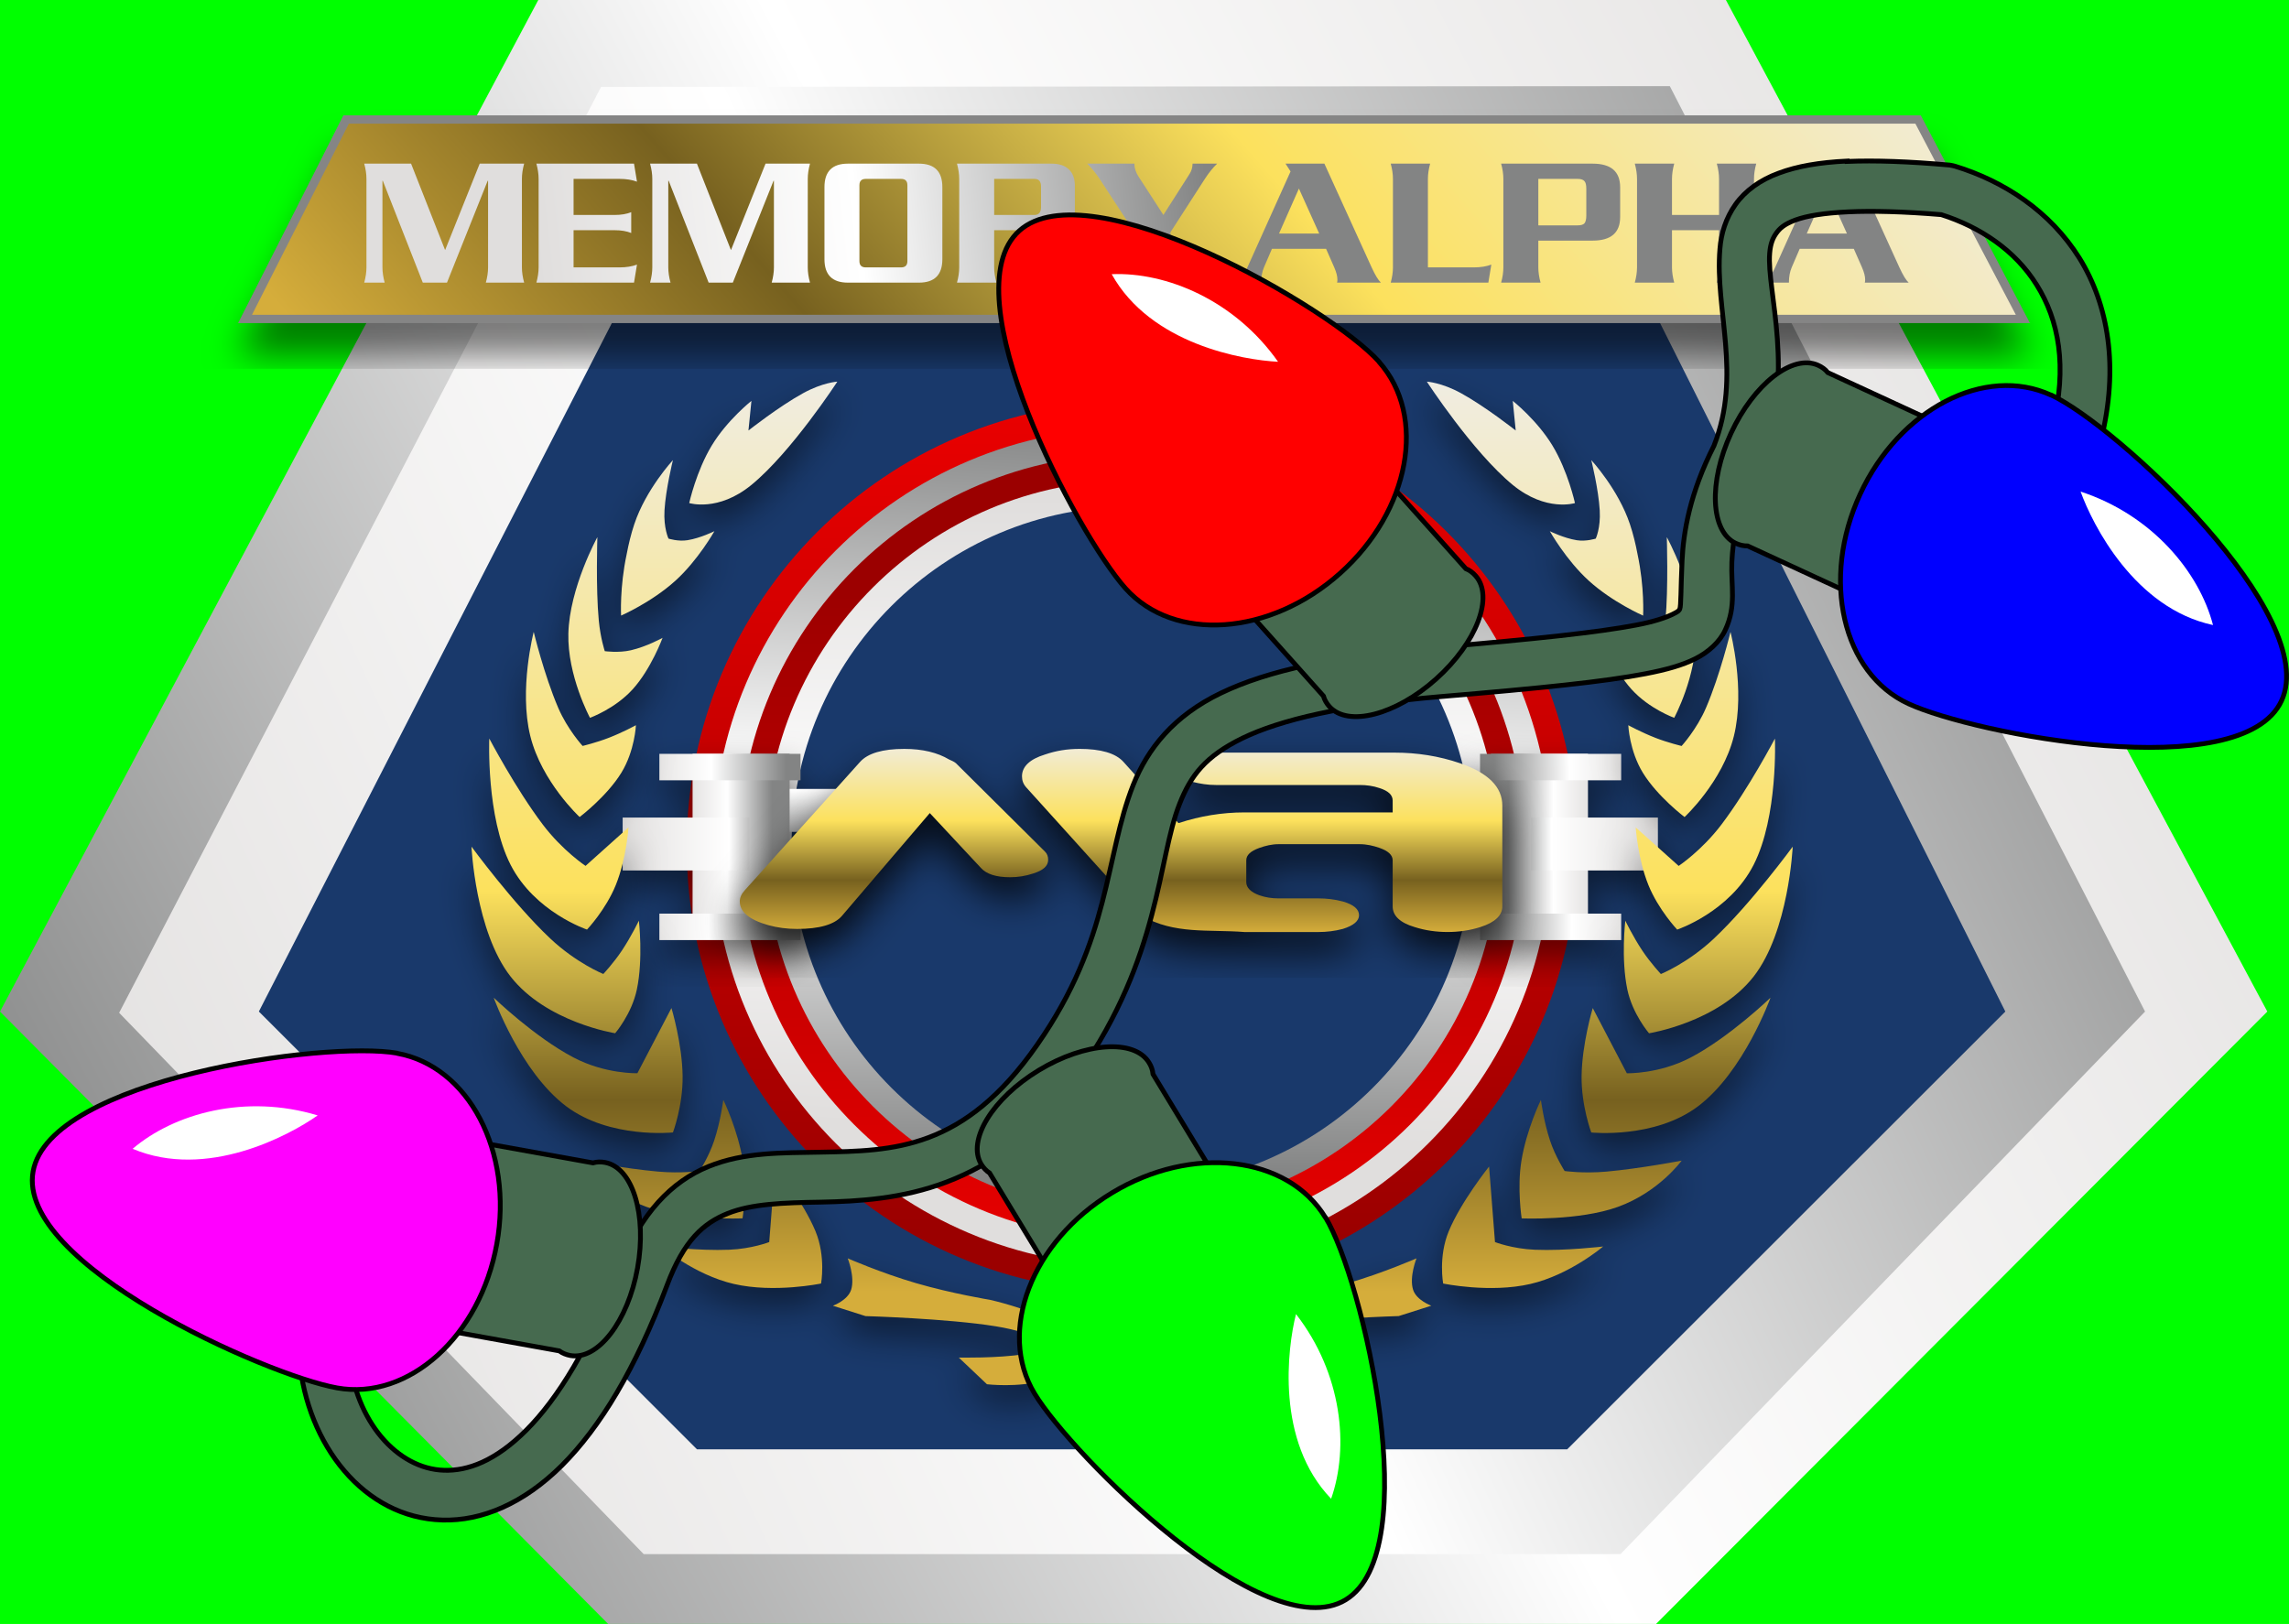
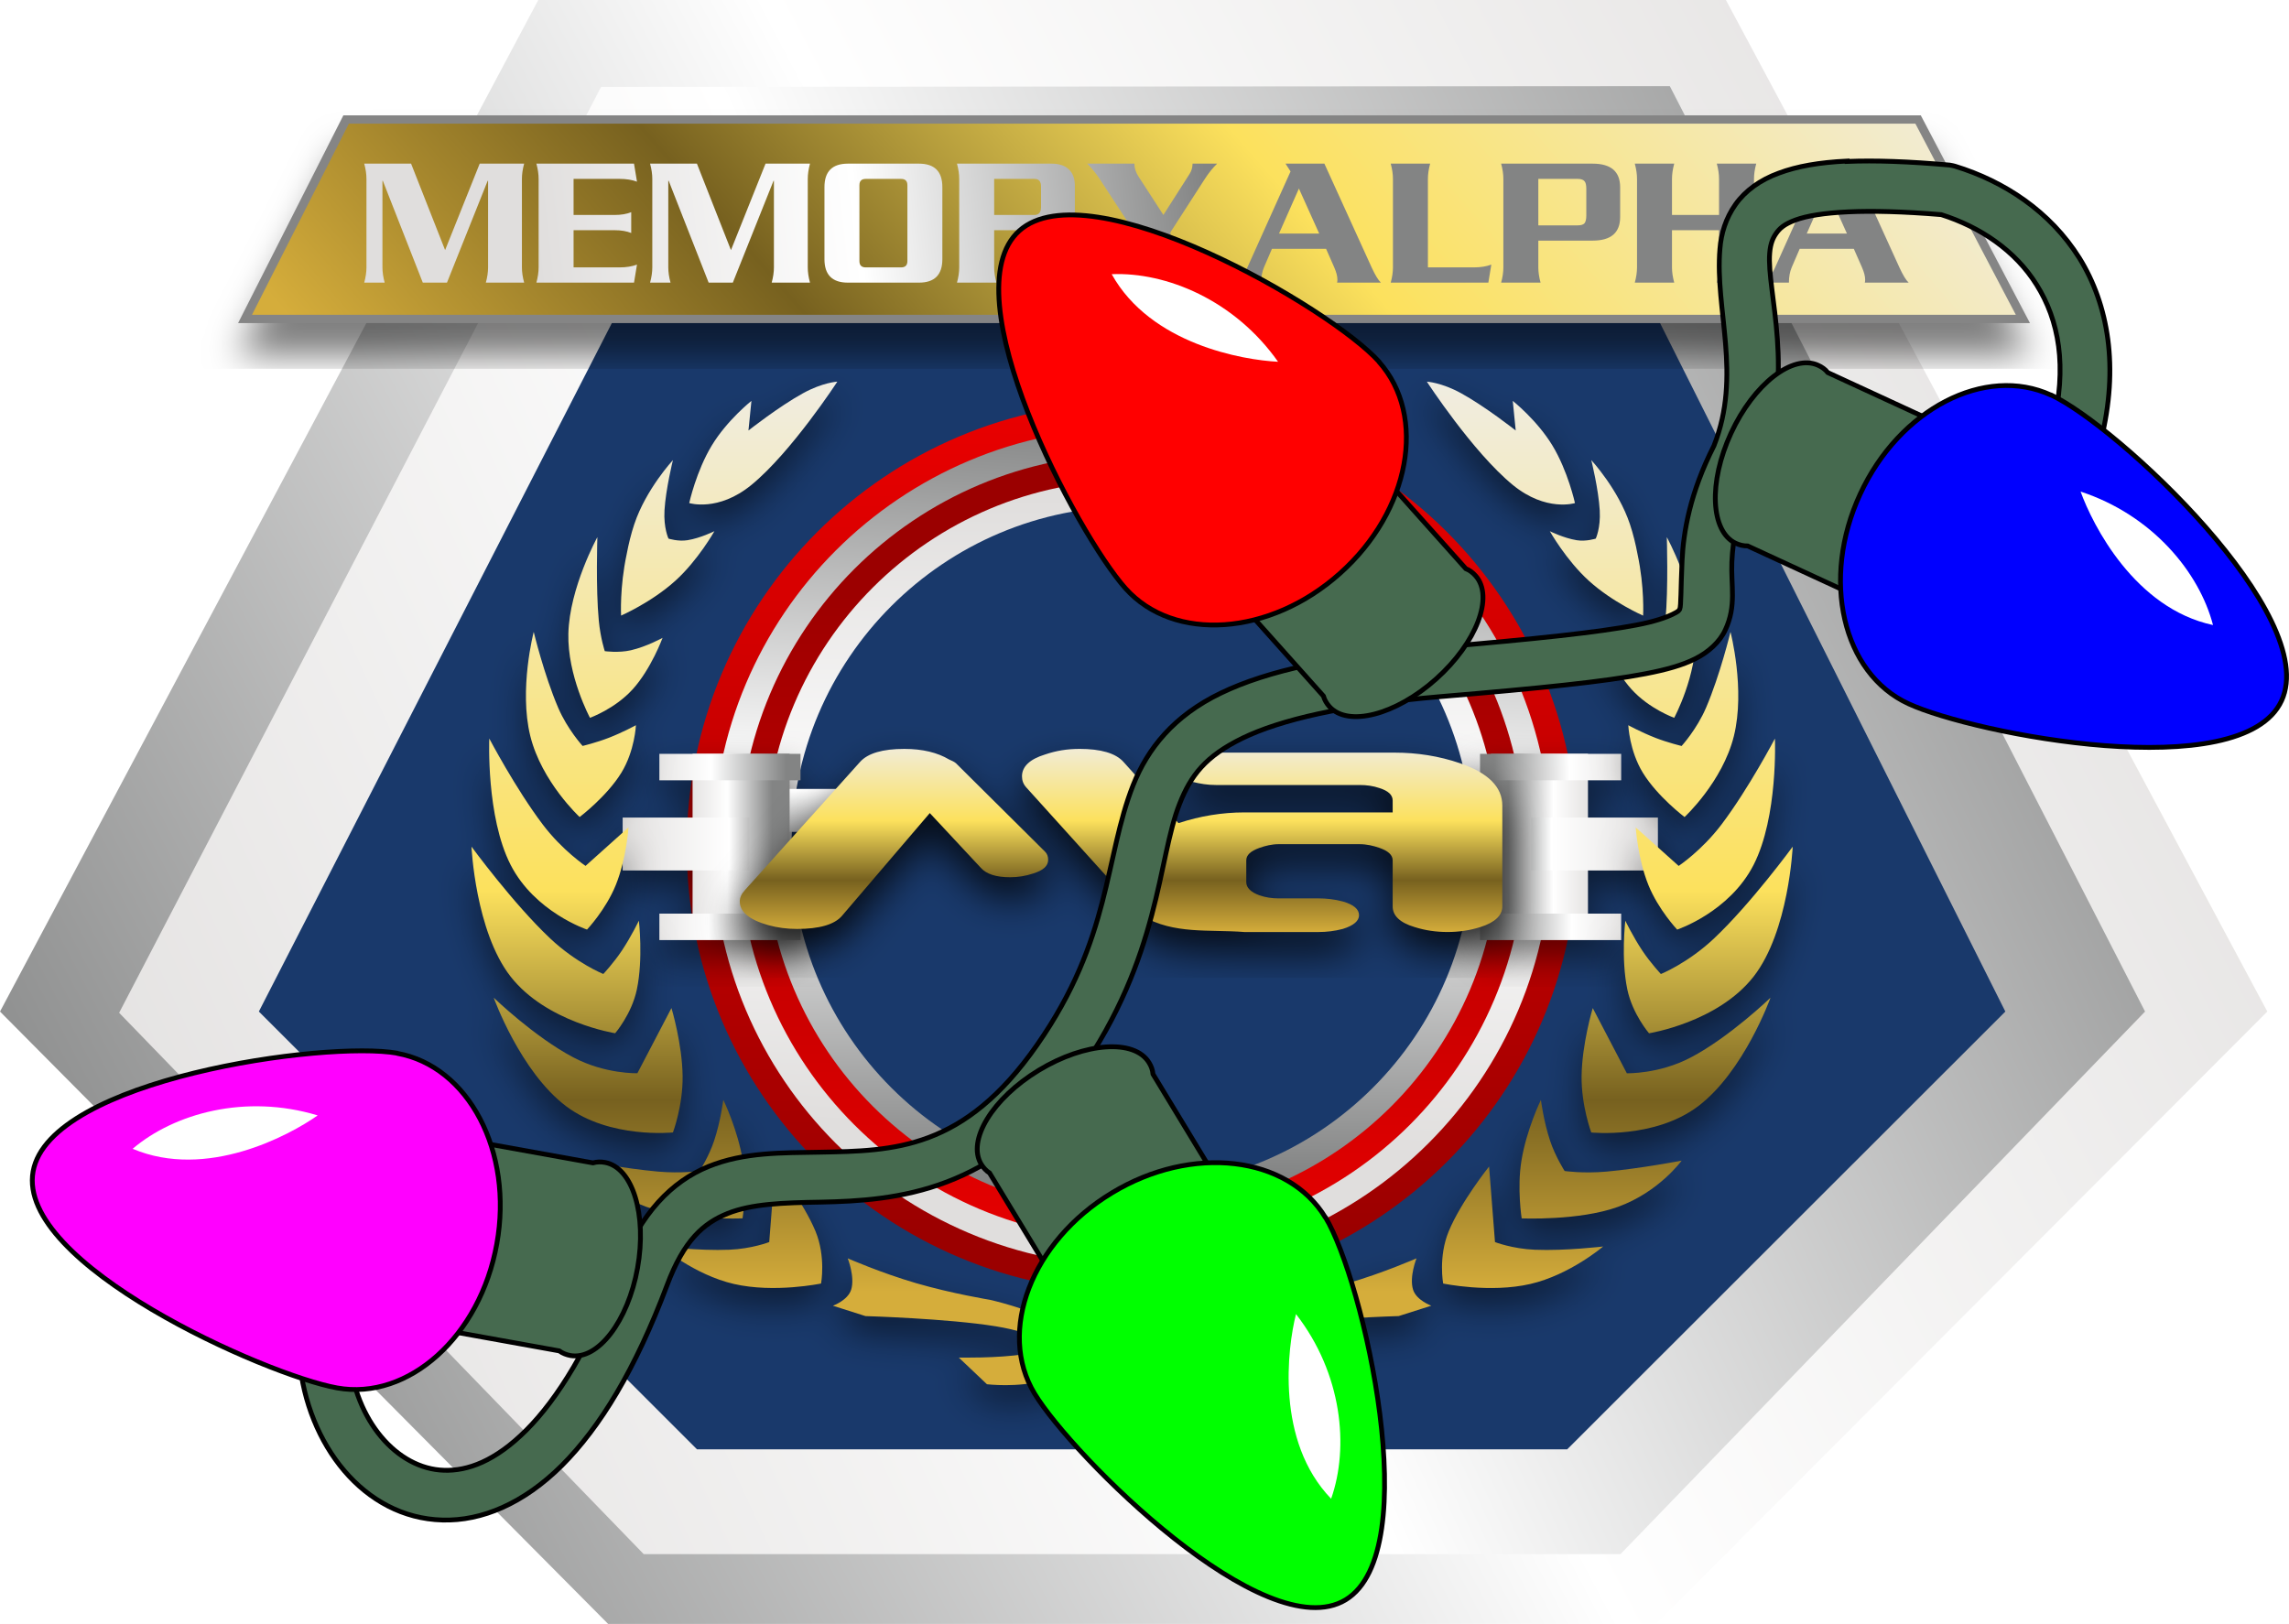
<svg xmlns="http://www.w3.org/2000/svg" xmlns:xlink="http://www.w3.org/1999/xlink" width="131.063" height="93">
  <defs>
    <linearGradient id="linearGradient3301">
      <stop stop-color="#838484" />
      <stop stop-color="#ffffff" offset="0.247" />
      <stop stop-color="#e0dedd" offset="1" />
    </linearGradient>
    <linearGradient id="linearGradient4161">
      <stop stop-color="#9b0000" />
      <stop stop-color="#f30000" offset="1" />
    </linearGradient>
    <linearGradient id="linearGradient4590">
      <stop stop-color="#efeeef" />
      <stop stop-color="#fce15d" offset="0.582" />
      <stop stop-color="#77611f" offset="0.8" />
      <stop stop-color="#d5ad3b" offset="1" />
    </linearGradient>
    <linearGradient id="linearGradient4540-Silver">
      <stop stop-color="#838484" />
      <stop stop-color="#ffffff" offset="0.52" />
      <stop stop-color="#e0dedd" offset="1" />
    </linearGradient>
    <linearGradient id="linearGradient4508-Gold">
      <stop stop-color="#efeeef" />
      <stop stop-color="#fce15d" offset="0.439" />
      <stop stop-color="#77611f" offset="0.737" />
      <stop stop-color="#d5ad3b" offset="1" />
    </linearGradient>
    <filter id="filter3903" width="1.5" height="1.5" x="-0.25" y="-0.25" color-interpolation-filters="sRGB">
      <feGaussianBlur in="SourceAlpha" stdDeviation="1" result="blur" />
      <feColorMatrix result="bluralpha" type="matrix" values="1 0 0 0 0 0 1 0 0 0 0 0 1 0 0 0 0 0 0.5 0" />
      <feOffset in="bluralpha" dx="0" dy="2" result="offsetBlur" />
      <feMerge>
        <feMergeNode in="offsetBlur" />
        <feMergeNode in="SourceGraphic" />
      </feMerge>
    </filter>
    <filter id="filter3931" width="1.5" height="1.5" x="-0.25" y="-0.25" color-interpolation-filters="sRGB">
      <feGaussianBlur in="SourceAlpha" stdDeviation="1" result="blur" />
      <feColorMatrix result="bluralpha" type="matrix" values="1 0 0 0 0 0 1 0 0 0 0 0 1 0 0 0 0 0 0.5 0" />
      <feOffset in="bluralpha" dx="0" dy="1" result="offsetBlur" />
      <feMerge>
        <feMergeNode in="offsetBlur" />
        <feMergeNode in="SourceGraphic" />
      </feMerge>
    </filter>
    <linearGradient id="linearGradient4540-Silver-0">
      <stop stop-color="#838484" />
      <stop stop-color="#ffffff" offset="0.52" />
      <stop stop-color="#e0dedd" offset="1" />
    </linearGradient>
    <linearGradient id="linearGradient4540-Silver-1">
      <stop stop-color="#838484" />
      <stop stop-color="#ffffff" offset="0.52" />
      <stop stop-color="#e0dedd" offset="1" />
    </linearGradient>
    <linearGradient id="linearGradient4540-Silver-7">
      <stop stop-color="#838484" />
      <stop stop-color="#ffffff" offset="0.52" />
      <stop stop-color="#e0dedd" offset="1" />
    </linearGradient>
    <linearGradient id="linearGradient4540-Silver-1-7">
      <stop stop-color="#838484" />
      <stop stop-color="#ffffff" offset="0.52" />
      <stop stop-color="#e0dedd" offset="1" />
    </linearGradient>
    <linearGradient id="linearGradient4540-Silver-0-7">
      <stop stop-color="#838484" />
      <stop stop-color="#ffffff" offset="0.52" />
      <stop stop-color="#e0dedd" offset="1" />
    </linearGradient>
    <linearGradient id="linearGradient3301-6">
      <stop stop-color="#838484" />
      <stop stop-color="#ffffff" offset="0.247" />
      <stop stop-color="#e0dedd" offset="1" />
    </linearGradient>
    <filter id="filter3765" width="1.5" height="1.5" x="-0.25" y="-0.25" color-interpolation-filters="sRGB">
      <feGaussianBlur in="SourceAlpha" stdDeviation="1" result="blur" />
      <feColorMatrix result="bluralpha" type="matrix" values="1 0 0 0 0 0 1 0 0 0 0 0 1 0 0 0 0 0 0.5 0" />
      <feOffset in="bluralpha" dx="0" dy="1" result="offsetBlur" />
      <feMerge>
        <feMergeNode in="offsetBlur" />
        <feMergeNode in="SourceGraphic" />
      </feMerge>
    </filter>
    <filter id="filter3779" width="1.5" height="1.5" x="-0.25" y="-0.25" color-interpolation-filters="sRGB">
      <feGaussianBlur in="SourceAlpha" stdDeviation="1" result="blur" />
      <feColorMatrix result="bluralpha" type="matrix" values="1 0 0 0 0 0 1 0 0 0 0 0 1 0 0 0 0 0 0.5 0" />
      <feOffset in="bluralpha" dx="0" dy="1" result="offsetBlur" />
      <feMerge>
        <feMergeNode in="offsetBlur" />
        <feMergeNode in="SourceGraphic" />
      </feMerge>
    </filter>
    <filter id="filter3958" width="1.5" height="1.5" x="-0.25" y="-0.25" color-interpolation-filters="sRGB">
      <feGaussianBlur in="SourceAlpha" stdDeviation="1" result="blur" />
      <feColorMatrix result="bluralpha" type="matrix" values="1 0 0 0 0 0 1 0 0 0 0 0 1 0 0 0 0 0 0.8 0" />
      <feOffset in="bluralpha" dx="0" dy="1" result="offsetBlur" />
      <feMerge>
        <feMergeNode in="offsetBlur" />
        <feMergeNode in="SourceGraphic" />
      </feMerge>
    </filter>
    <linearGradient xlink:href="#linearGradient4540-Silver" id="linearGradient3202" gradientUnits="userSpaceOnUse" x1="138" y1="118.362" x2="263" y2="52.362" />
    <linearGradient xlink:href="#linearGradient4540-Silver" id="linearGradient3204" gradientUnits="userSpaceOnUse" x1="261" y1="58.362" x2="138" y2="115.362" />
    <linearGradient xlink:href="#linearGradient4508-Gold" id="linearGradient3206" gradientUnits="userSpaceOnUse" x1="237.345" y1="24.433" x2="170.786" y2="80.059" />
    <linearGradient xlink:href="#linearGradient4540-Silver" id="linearGradient3208" gradientUnits="userSpaceOnUse" x1="455.489" y1="45.36" x2="340.223" y2="58.105" />
    <linearGradient xlink:href="#linearGradient4540-Silver" id="linearGradient3210" gradientUnits="userSpaceOnUse" x1="455.489" y1="45.36" x2="340.223" y2="58.105" />
    <linearGradient xlink:href="#linearGradient4540-Silver" id="linearGradient3212" gradientUnits="userSpaceOnUse" x1="455.489" y1="45.36" x2="340.223" y2="58.105" />
    <linearGradient xlink:href="#linearGradient4540-Silver" id="linearGradient3214" gradientUnits="userSpaceOnUse" x1="455.489" y1="45.36" x2="340.223" y2="58.105" />
    <linearGradient xlink:href="#linearGradient4540-Silver" id="linearGradient3216" gradientUnits="userSpaceOnUse" x1="455.489" y1="45.36" x2="340.223" y2="58.105" />
    <linearGradient xlink:href="#linearGradient4540-Silver" id="linearGradient3218" gradientUnits="userSpaceOnUse" x1="455.489" y1="45.36" x2="340.223" y2="58.105" />
    <linearGradient xlink:href="#linearGradient4540-Silver" id="linearGradient3220" gradientUnits="userSpaceOnUse" x1="455.489" y1="45.36" x2="340.223" y2="58.105" />
    <linearGradient xlink:href="#linearGradient4540-Silver" id="linearGradient3223" gradientUnits="userSpaceOnUse" x1="455.489" y1="45.36" x2="340.223" y2="58.105" />
    <linearGradient xlink:href="#linearGradient4540-Silver" id="linearGradient3225" gradientUnits="userSpaceOnUse" x1="455.489" y1="45.36" x2="340.223" y2="58.105" />
    <linearGradient xlink:href="#linearGradient4540-Silver" id="linearGradient3227" gradientUnits="userSpaceOnUse" x1="455.489" y1="45.36" x2="340.223" y2="58.105" />
    <linearGradient xlink:href="#linearGradient4540-Silver" id="linearGradient3229" gradientUnits="userSpaceOnUse" x1="455.489" y1="45.36" x2="340.223" y2="58.105" />
    <linearGradient xlink:href="#linearGradient4540-Silver" id="linearGradient3231" gradientUnits="userSpaceOnUse" x1="455.489" y1="45.36" x2="340.223" y2="58.105" />
    <linearGradient xlink:href="#linearGradient4540-Silver" id="linearGradient3233" gradientUnits="userSpaceOnUse" x1="455.489" y1="45.36" x2="340.223" y2="58.105" />
    <linearGradient xlink:href="#linearGradient4540-Silver" id="linearGradient3235" gradientUnits="userSpaceOnUse" x1="455.489" y1="45.36" x2="340.223" y2="58.105" />
    <linearGradient xlink:href="#linearGradient4161" id="linearGradient3237" gradientUnits="userSpaceOnUse" x1="74.964" y1="80.857" x2="75.5" y2="27.286" />
    <linearGradient xlink:href="#linearGradient4540-Silver" id="linearGradient3239" gradientUnits="userSpaceOnUse" x1="75.5" y1="34.071" x2="73.179" y2="75.143" />
    <linearGradient xlink:href="#linearGradient4161" id="linearGradient3241" gradientUnits="userSpaceOnUse" x1="75.5" y1="43" x2="75.5" y2="88" />
    <linearGradient xlink:href="#linearGradient4540-Silver" id="linearGradient3243" gradientUnits="userSpaceOnUse" x1="74.786" y1="77.286" x2="74.964" y2="38.536" />
    <linearGradient xlink:href="#linearGradient4540-Silver" id="linearGradient3245" gradientUnits="userSpaceOnUse" gradientTransform="translate(129.6994 29.87555)" x1="-8.649" y1="56.621" x2="-8.649" y2="50.749" />
    <linearGradient xlink:href="#linearGradient4540-Silver-1" id="linearGradient3247" gradientUnits="userSpaceOnUse" gradientTransform="translate(128.5833 33.8846)" x1="-8.649" y1="56.621" x2="-8.649" y2="50.749" />
    <linearGradient xlink:href="#linearGradient4540-Silver" id="linearGradient3249" gradientUnits="userSpaceOnUse" gradientTransform="translate(32.51611 6.128592)" x1="85.151" y1="81.069" x2="80.227" y2="81.069" />
    <linearGradient xlink:href="#linearGradient4540-Silver" id="linearGradient3251" gradientUnits="userSpaceOnUse" gradientTransform="translate(33.01408 7.649792)" x1="85.467" y1="74.503" x2="77.196" y2="74.44" />
    <linearGradient xlink:href="#linearGradient4540-Silver-0" id="linearGradient3253" gradientUnits="userSpaceOnUse" gradientTransform="translate(33.01408 16.7997)" x1="85.214" y1="74.376" x2="77.196" y2="74.44" />
    <linearGradient xlink:href="#linearGradient3301" id="linearGradient3255" gradientUnits="userSpaceOnUse" gradientTransform="matrix(1 0 0 1.297297 -0.1510996 -23.71091)" x1="117.539" y1="85.236" x2="108.764" y2="85.236" />
    <linearGradient xlink:href="#linearGradient4540-Silver-7" id="linearGradient3257" gradientUnits="userSpaceOnUse" gradientTransform="translate(129.6994 29.87555)" x1="-8.649" y1="56.621" x2="-8.649" y2="50.749" />
    <linearGradient xlink:href="#linearGradient4540-Silver-1-7" id="linearGradient3259" gradientUnits="userSpaceOnUse" gradientTransform="translate(128.5833 33.8846)" x1="-8.649" y1="56.621" x2="-8.649" y2="50.749" />
    <linearGradient xlink:href="#linearGradient4540-Silver-7" id="linearGradient3261" gradientUnits="userSpaceOnUse" gradientTransform="translate(32.51611 6.128592)" x1="85.151" y1="81.069" x2="80.227" y2="81.069" />
    <linearGradient xlink:href="#linearGradient4540-Silver-7" id="linearGradient3263" gradientUnits="userSpaceOnUse" gradientTransform="translate(33.01408 7.649792)" x1="85.467" y1="74.503" x2="77.196" y2="74.44" />
    <linearGradient xlink:href="#linearGradient4540-Silver-0-7" id="linearGradient3265" gradientUnits="userSpaceOnUse" gradientTransform="translate(33.01408 16.7997)" x1="85.214" y1="74.376" x2="77.196" y2="74.44" />
    <linearGradient xlink:href="#linearGradient3301-6" id="linearGradient3267" gradientUnits="userSpaceOnUse" gradientTransform="matrix(1 0 0 1.297297 -0.1510996 -23.71091)" x1="117.539" y1="85.236" x2="108.764" y2="85.236" />
    <linearGradient xlink:href="#linearGradient4508-Gold" id="linearGradient3269" gradientUnits="userSpaceOnUse" gradientTransform="matrix(0.587705 0 0 0.587705 143.8609 56.09982)" x1="86.679" y1="42.413" x2="86.679" y2="59.429" />
    <linearGradient xlink:href="#linearGradient4590" id="linearGradient3271" gradientUnits="userSpaceOnUse" gradientTransform="translate(-0.3243775 0)" x1="214" y1="57.362" x2="214" y2="112.362" />
    <path id="cap" fill="#466a4f" stroke="#000000" stroke-width="0.25" d="m 82.78 44.2 l 5.36 6 c 0.06 0.21 0.17 0.39 0.31 0.55 0.97 1.08 3.46 0.44 5.56 -1.44 2.1 -1.88 3.02 -4.28 2.05 -5.37 -0.14 -0.16 -0.31 -0.29 -0.51 -0.37 l -5.36 -6 z" />
    <path id="bulb" stroke="#000000" stroke-width="0.25" stroke-linejoin="round" d="m 91.03 32.8 c 2.52 2.82 1.62 7.76 -2.02 11.01 -3.64 3.26 -8.65 3.61 -11.17 0.79 -2.52 -2.82 -9.18 -15.36 -5.53 -18.62 3.64 -3.26 16.2 4 18.73 6.82 z" />
    <path id="gleam" fill="#ffffff" d="m 85.78 32.8 c -1.82 -0.09 -6.63 -0.91 -8.66 -4.56 2.84 -0.12 6.4 1.35 8.66 4.56 z" />
  </defs>
-   <rect width="100%" height="100%" fill="#00ff00" />
+   <rect width="100%" height="100%" fill="#ffffff" />
  <g transform="translate(-135.1786 -38.36218)">
    <path d="M 166 38.362 135.179 96.291 170 131.362 l 60 0 35 -35.071 -31 -57.929 z" fill="url(#linearGradient3202)" />
    <path d="M 142 96.362 169.595 43.339 230.789 43.296 258 96.291 l -30.035 31.071 -55.93 0 z" fill="url(#linearGradient3204)" />
    <path d="m 150 96.291 25.088 25.071 49.825 0 L 250 96.291 226.68 49.785 173.767 49.928 z" fill="#19396b" />
    <path d="m 149.214 57.362 5.786 -12 90 0 6 12 z" fill="url(#linearGradient3206)" transform="matrix(1.00008 0 0 0.9517445 -0.01595527 2.032081)" stroke="#858585" stroke-width="0.5" filter="url(#filter3903)" />
    <g fill="url(#linearGradient3235)" transform="matrix(0.3327476 0 0 0.3327476 52.6846 33.81543)">
      <g fill="url(#linearGradient3220)">
        <path fill="url(#linearGradient3208)" d="m 338.111 62.308 -6.592 0 c 0.256 -0.939 0.384 -1.813 0.384 -2.624 l 0 -14.912 -0.064 0 -7.008 17.536 -4.16 0 -6.88 -17.536 -0.064 0 0 14.912 c -1e-5 0.811 0.128 1.685 0.384 2.624 l -3.52 0 c 0.256 -0.939 0.384 -1.813 0.384 -2.624 l 0 -15.232 c -10e-6 -0.811 -0.128 -1.685 -0.384 -2.624 l 8.064 0 5.856 14.88 5.952 -14.88 7.648 0 c -0.256 0.939 -0.384 1.813 -0.384 2.624 l 0 15.232 c -3e-5 0.811 0.128 1.685 0.384 2.624" />
        <path fill="url(#linearGradient3210)" d="m 357.528 59.204 -0.512 3.104 -16.8 0 c 0.256 -0.939 0.384 -1.813 0.384 -2.624 l 0 -15.232 c -10e-6 -0.811 -0.128 -1.685 -0.384 -2.624 l 16.8 0 0.512 3.104 c -0.853 -0.32 -1.856 -0.48 -3.008 -0.48 l -7.904 0 0 6.208 7.072 0 c 1.109 1.2e-5 2.059 -0.16 2.848 -0.48 l 0 3.584 c -0.789 -0.32 -1.739 -0.48 -2.848 -0.48 l -7.072 0 0 6.4 7.904 0 c 1.152 3e-6 2.155 -0.16 3.008 -0.48" />
        <path fill="url(#linearGradient3212)" d="m 387.298 62.308 -6.592 0 c 0.256 -0.939 0.384 -1.813 0.384 -2.624 l 0 -14.912 -0.064 0 -7.008 17.536 -4.16 0 -6.88 -17.536 -0.064 0 0 14.912 c -1e-5 0.811 0.128 1.685 0.384 2.624 l -3.52 0 c 0.256 -0.939 0.384 -1.813 0.384 -2.624 l 0 -15.232 c -10e-6 -0.811 -0.128 -1.685 -0.384 -2.624 l 8.064 0 5.856 14.88 5.952 -14.88 7.648 0 c -0.256 0.939 -0.384 1.813 -0.384 2.624 l 0 15.232 c -3e-5 0.811 0.128 1.685 0.384 2.624" />
        <path fill="url(#linearGradient3214)" d="m 410.075 58.276 c -3e-5 2.688 -1.344 4.032 -4.032 4.032 l -12.224 0 c -2.688 0 -4.032 -1.344 -4.032 -4.032 l 0 -12.416 c -10e-6 -2.688 1.344 -4.032 4.032 -4.032 l 12.224 0 c 2.688 2.1e-5 4.032 1.344 4.032 4.032 l 0 12.416 m -6.016 0.32 0 -13.056 c -2e-5 -0.725 -0.363 -1.088 -1.088 -1.088 l -6.08 0 c -0.725 1.8e-5 -1.088 0.363 -1.088 1.088 l 0 13.056 c -1e-5 0.725 0.363 1.088 1.088 1.088 l 6.08 0 c 0.725 3e-6 1.088 -0.363 1.088 -1.088" />
        <path fill="url(#linearGradient3216)" d="m 433.807 62.308 -6.816 0 -3.52 -9.024 -4.48 0 0 6.4 c -1e-5 0.811 0.128 1.685 0.384 2.624 l -6.784 0 c 0.256 -0.939 0.384 -1.813 0.384 -2.624 l 0 -15.232 c -10e-6 -0.811 -0.128 -1.685 -0.384 -2.624 l 16.32 0 c 1.301 2.1e-5 2.304 0.352 3.008 1.056 0.64 0.661 0.96 1.579 0.96 2.752 l 0 4.352 c -2e-5 1.984 -1.056 3.115 -3.168 3.392 l 2.496 6.304 c 0.448 1.131 0.981 2.005 1.6 2.624 m -6.752 -13.024 0 -3.52 c -2e-5 -0.875 -0.373 -1.312 -1.12 -1.312 l -6.944 0 0 6.208 6.944 0 c 0.747 1.2e-5 1.12 -0.459 1.12 -1.376" />
        <path fill="url(#linearGradient3218)" d="m 457.355 41.828 c -0.747 0.725 -1.451 1.6 -2.112 2.624 l -5.92 9.184 0 6.048 c -2e-5 0.811 0.128 1.685 0.384 2.624 l -7.04 0 c 0.256 -0.939 0.384 -1.813 0.384 -2.624 l 0 -6.176 -5.92 -9.056 c -0.661 -1.003 -1.376 -1.877 -2.144 -2.624 l 8.128 0 c -10e-6 0.747 0.235 1.483 0.704 2.208 l 4.288 6.624 4.512 -7.072 c 0.32 -0.491 0.491 -1.077 0.512 -1.76 l 4.224 0" />
      </g>
      <g fill="url(#linearGradient3233)">
        <path fill="url(#linearGradient3223)" d="m 485.541 62.308 -7.552 0 c 0.043 -0.128 0.064 -0.299 0.064 -0.512 -2e-5 -0.576 -0.181 -1.28 -0.544 -2.112 l -1.408 -3.2 -9.312 0 -1.376 3.2 c -0.32 0.747 -0.48 1.621 -0.48 2.624 l -3.936 0 c 0.725 -1.024 1.248 -1.899 1.568 -2.624 l 7.424 -16.512 -0.864 -1.344 6.688 0 8.128 17.856 c 0.619 1.344 1.152 2.219 1.6 2.624 m -10.624 -8.448 -3.488 -7.744 -3.424 7.744 6.912 0" />
        <path fill="url(#linearGradient3225)" d="m 504.538 59.204 -0.512 3.104 -16.8 0 c 0.256 -0.939 0.384 -1.813 0.384 -2.624 l 0 -15.232 c 0 -0.811 -0.128 -1.685 -0.384 -2.624 l 6.784 0 c -0.256 0.939 -0.384 1.813 -0.384 2.624 l 0 15.232 7.904 0 c 1.152 3e-6 2.155 -0.16 3.008 -0.48" />
        <path fill="url(#linearGradient3227)" d="m 526.706 51.012 c -2e-5 2.709 -1.579 4.064 -4.736 4.064 l -9.344 0 0 4.608 c -10e-6 0.811 0.128 1.685 0.384 2.624 l -6.784 0 c 0.256 -0.939 0.384 -1.813 0.384 -2.624 l 0 -15.232 c 0 -0.811 -0.128 -1.685 -0.384 -2.624 l 15.744 0 c 3.157 2.1e-5 4.736 1.355 4.736 4.064 l 0 5.12 m -5.824 -0.256 0 -4.608 c -2e-5 -0.64 -0.107 -1.077 -0.32 -1.312 -0.213 -0.256 -0.608 -0.384 -1.184 -0.384 l -6.752 0 0 8 6.752 0 c 0.576 1e-5 0.971 -0.117 1.184 -0.352 0.213 -0.256 0.32 -0.704 0.32 -1.344" />
        <path fill="url(#linearGradient3229)" d="m 550.122 62.308 -6.784 0 c 0.256 -0.939 0.384 -1.813 0.384 -2.624 l 0 -6.4 -8.096 0 0 6.4 c -10e-6 0.811 0.128 1.685 0.384 2.624 l -6.784 0 c 0.256 -0.939 0.384 -1.813 0.384 -2.624 l 0 -15.232 c 0 -0.811 -0.128 -1.685 -0.384 -2.624 l 6.784 0 c -0.256 0.939 -0.384 1.813 -0.384 2.624 l 0 6.208 8.096 0 0 -6.208 c -2e-5 -0.811 -0.128 -1.685 -0.384 -2.624 l 6.784 0 c -0.256 0.939 -0.384 1.813 -0.384 2.624 l 0 15.232 c -2e-5 0.811 0.128 1.685 0.384 2.624" />
        <path fill="url(#linearGradient3231)" d="m 576.354 62.308 -7.552 0 c 0.043 -0.128 0.064 -0.299 0.064 -0.512 -2e-5 -0.576 -0.181 -1.28 -0.544 -2.112 l -1.408 -3.2 -9.312 0 -1.376 3.2 c -0.32 0.747 -0.48 1.621 -0.48 2.624 l -3.936 0 c 0.725 -1.024 1.248 -1.899 1.568 -2.624 l 7.424 -16.512 -0.864 -1.344 6.688 0 8.128 17.856 c 0.619 1.344 1.152 2.219 1.6 2.624 m -10.624 -8.448 -3.488 -7.744 -3.424 7.744 6.912 0" />
      </g>
    </g>
    <path transform="translate(124.5 28.36218)" d="M 101 58.5 C 101 72.583 89.583 84 75.5 84 61.417 84 50 72.583 50 58.5 50 44.417 61.417 33 75.5 33 c 14.03 0 25.425 11.334 25.5 25.364" fill="url(#linearGradient3237)" />
    <path transform="translate(124.5 28.36218)" d="m 99.5 58.5 c 0 13.255 -10.745 24 -24 24 -13.255 0 -24 -10.745 -24 -24 0 -13.255 10.745 -24 24 -24 13.205 0 23.929 10.667 24 23.872" fill="url(#linearGradient3239)" />
    <path transform="translate(124.5 28.36218)" d="M 98 58.5 C 98 70.926 87.926 81 75.5 81 63.074 81 53 70.926 53 58.5 53 46.074 63.074 36 75.5 36 87.879 36 97.933 46 98 58.38" fill="url(#linearGradient3241)" />
    <path transform="translate(124.5 28.36218)" d="m 96.5 58.5 c 0 11.598 -9.402 21 -21 21 -11.598 0 -21 -9.402 -21 -21 0 -11.598 9.402 -21 21 -21 11.554 0 20.938 9.334 21 20.888" fill="url(#linearGradient3243)" />
    <path transform="translate(124.5 28.36218)" d="M 95 58.5 C 95 69.27 86.27 78 75.5 78 64.73 78 56 69.27 56 58.5 56 47.73 64.73 39 75.5 39 c 10.729 0 19.442 8.667 19.5 19.396" fill="#19396b" />
    <g transform="translate(61.71227 0.2008477)" filter="url(#filter3779)">
      <rect y="83.34" x="116.631" height="2.462" width="5.682" fill="url(#linearGradient3245)" />
      <rect y="87.349" x="115.514" height="2.462" width="5.682" fill="url(#linearGradient3247)" />
      <rect y="81.326" x="113.122" height="10.607" width="5.556" fill="url(#linearGradient3249)" />
      <rect y="81.332" x="111.221" height="1.515" width="8.081" fill="url(#linearGradient3251)" />
      <rect y="90.482" x="111.221" height="1.515" width="8.081" fill="url(#linearGradient3253)" />
      <rect y="84.981" x="109.118" height="3.03" width="7.26" fill="url(#linearGradient3255)" />
    </g>
    <g filter="url(#filter3765)" transform="matrix(-1 0 0 1 339.2245 0.2008477)">
      <rect y="83.34" x="116.631" height="2.462" width="5.682" fill="url(#linearGradient3257)" />
      <rect y="87.349" x="115.514" height="2.462" width="5.682" fill="url(#linearGradient3259)" />
      <rect y="81.326" x="113.122" height="10.607" width="5.556" fill="url(#linearGradient3261)" />
      <rect y="81.332" x="111.221" height="1.515" width="8.081" fill="url(#linearGradient3263)" />
      <rect y="90.482" x="111.221" height="1.515" width="8.081" fill="url(#linearGradient3265)" />
      <rect y="84.981" x="109.118" height="3.03" width="7.26" fill="url(#linearGradient3267)" />
    </g>
    <path fill="url(#linearGradient3269)" filter="url(#filter3958)" d="m 188.914 81.806 c -1.081 9e-6 -1.827 0.217 -2.219 0.656 l -5.781 6.438 c -0.172 0.188 -0.25 0.374 -0.25 0.562 0 0.517 0.481 0.921 1.438 1.188 0.454 0.125 0.92 0.188 1.438 0.188 1.113 0 1.874 -0.217 2.25 -0.656 l 4.406 -5.156 2.562 2.75 c 0.282 0.313 0.763 0.469 1.469 0.469 0.392 2e-6 0.78 -0.062 1.156 -0.188 0.501 -0.157 0.75 -0.374 0.75 -0.688 -2e-5 -0.157 -0.047 -0.297 -0.156 -0.406 l -4.469 -4.438 c -0.094 -0.078 -0.203 -0.125 -0.344 -0.188 -0.58 -0.345 -1.325 -0.531 -2.25 -0.531 z m 8.781 0 c -0.611 9e-6 -1.17 0.093 -1.719 0.281 -0.768 0.235 -1.156 0.608 -1.156 1.094 -1e-5 0.204 0.062 0.39 0.219 0.562 l 5.812 6.438 c 1.583 0.941 3.37 0.673 5.125 0.812 l 3.719 0 c 0.392 10e-7 0.811 -0.047 1.219 -0.156 0.549 -0.172 0.812 -0.405 0.812 -0.688 -1e-5 -0.298 -0.264 -0.531 -0.812 -0.688 -0.407 -0.11 -0.827 -0.156 -1.219 -0.156 l -2 0 c -0.345 2e-6 -0.655 -0.047 -0.969 -0.156 -0.439 -0.157 -0.656 -0.39 -0.656 -0.656 l 0 -1.094 c -1e-5 -0.266 0.217 -0.468 0.656 -0.625 0.313 -0.11 0.624 -0.187 0.969 -0.188 l 4.062 0 c 0.345 5e-6 0.687 0.078 1 0.188 0.439 0.157 0.656 0.359 0.656 0.625 l 0 2.312 c -1e-5 0.454 0.357 0.812 1.094 1.031 0.533 0.172 1.092 0.25 1.656 0.25 0.564 10e-7 1.123 -0.078 1.656 -0.25 0.737 -0.235 1.094 -0.592 1.094 -1.031 l 0 -5.062 c -2e-5 -0.925 -0.699 -1.639 -2.125 -2.125 -1.05 -0.36 -2.153 -0.531 -3.281 -0.531 l -9 0 c -0.407 9e-6 -0.796 0.047 -1.156 0.156 -0.533 0.141 -0.781 0.358 -0.781 0.656 0 0.298 0.264 0.515 0.812 0.656 0.376 0.094 0.749 0.156 1.156 0.156 l 7.219 0 c 0.345 7e-6 0.687 0.047 1 0.156 0.439 0.141 0.656 0.343 0.656 0.625 l 0 0.594 -7.438 0 c -1.128 6e-6 -2.231 0.186 -3.281 0.531 -0.01 0.004 -0.021 -0.004 -0.031 0 l -2.75 -3.062 c -0.392 -0.439 -1.137 -0.656 -2.219 -0.656 z" transform="matrix(1.141533 0 0 1.141533 -28.69814 -12.13477)" />
    <path d="m 178.203 66.133 c 2.299 -1.885 4.92 -5.916 4.92 -5.916 0 0 -0.84 0.046 -1.96 0.662 -1.394 0.767 -3.129 2.136 -3.129 2.136 l 0.17 -1.696 c 0 0 -1.381 1.094 -2.263 2.542 -0.899 1.478 -1.299 3.31 -1.299 3.31 0 0 1.656 0.523 3.56 -1.038 z m -4.36 5.493 c 1.305 -1.181 2.241 -2.844 2.241 -2.844 0 0 -0.797 0.397 -1.539 0.516 -0.539 0.087 -1.09 -0.092 -1.09 -0.092 0 0 -0.286 -0.597 -0.229 -1.615 0.069 -1.212 0.483 -2.88 0.483 -2.88 0 0 -1.545 1.667 -2.213 3.672 -0.188 0.563 -0.328 1.148 -0.435 1.715 -0.409 1.907 -0.32 3.517 -0.32 3.517 0 0 1.736 -0.755 3.102 -1.99 z m -2.442 6.214 c 1.059 -1.167 1.715 -2.951 1.715 -2.951 0 0 -0.897 0.5 -1.819 0.713 -0.702 0.162 -1.489 0.05 -1.489 0.05 0 0 -0.246 -0.726 -0.345 -1.764 -0.175 -1.851 -0.08 -4.766 -0.08 -4.766 0 0 -1.595 2.9 -1.661 5.52 -0.061 2.418 1.237 4.827 1.237 4.827 0 0 1.422 -0.507 2.44 -1.628 z m -3.034 7.311 c 0 0 1.551 -1.17 2.389 -2.536 0.772 -1.259 0.834 -2.722 0.834 -2.722 0 0 -0.748 0.409 -1.544 0.718 -0.728 0.283 -1.509 0.469 -1.509 0.469 0 0 -0.866 -0.945 -1.398 -2.187 -0.808 -1.885 -1.401 -4.343 -1.401 -4.343 0 0 -0.858 3.291 -0.195 5.964 0.651 2.627 2.824 4.637 2.824 4.637 z m 0.424 6.445 c 0 0 1.07 -1.128 1.646 -2.549 0.61 -1.503 0.728 -3.303 0.728 -3.303 l -2.459 2.205 c 0 0 -1.321 -0.875 -2.456 -2.377 -1.554 -2.056 -3.056 -4.916 -3.056 -4.916 0 0 -0.189 4.476 1.221 7.233 1.388 2.713 4.376 3.708 4.376 3.708 z m 1.611 5.937 c 0 0 0.944 -1.094 1.241 -2.502 0.373 -1.772 0.116 -3.944 0.116 -3.944 0 0 -0.43 0.9 -0.979 1.722 -0.462 0.693 -1.057 1.331 -1.057 1.331 0 0 -1.542 -0.621 -3.048 -2.041 -2.119 -1.999 -4.5 -5.252 -4.5 -5.252 0 0 0.22 4.853 2.237 7.438 2.053 2.63 5.989 3.248 5.989 3.248 z m 3.308 5.682 c 0 0 0.575 -1.53 0.554 -3.222 -0.022 -1.862 -0.639 -3.902 -0.639 -3.902 l -1.951 3.732 c 0 0 -1.832 0.059 -3.662 -0.904 -2.241 -1.178 -4.564 -3.422 -4.564 -3.422 0 0 1.52 4.241 4.154 6.222 2.493 1.875 6.108 1.495 6.108 1.495 z m 3.986 4.919 c 0 0 0.27 -1.725 0.015 -3.296 -0.293 -1.805 -1.117 -3.489 -1.117 -3.489 0 0 -0.156 1.232 -0.526 2.341 -0.302 0.906 -0.831 1.73 -0.831 1.73 0 0 -1.046 0.155 -2.378 0.036 -1.911 -0.169 -4.322 -0.63 -4.322 -0.63 0 0 1.302 1.801 3.647 2.648 2.232 0.806 5.512 0.659 5.512 0.659 z m 1.866 -2.968 -0.339 4.325 c 0 0 -0.983 0.387 -2.293 0.44 -1.727 0.071 -3.898 -0.186 -3.898 -0.186 0 0 1.899 1.621 4.163 2.145 2.315 0.536 4.996 -0.024 4.996 -0.024 0 0 0.286 -1.529 -0.318 -2.992 -0.703 -1.7 -2.311 -3.708 -2.311 -3.708 z m 15.903 8.91 c -1.449 -0.8 -3.606 -1.277 -3.606 -1.277 0 0 -2.173 -0.354 -4.234 -0.956 -2.009 -0.586 -3.908 -1.419 -3.908 -1.419 0 0 0.426 1.061 0.197 1.795 -0.191 0.612 -1.045 0.919 -1.045 0.919 l 1.866 0.594 c 0 0 4.71 0.137 7.465 0.585 2.443 0.397 2.967 1.111 2.967 1.111 0 0 -0.298 0.314 -1.348 0.483 -1.498 0.242 -3.741 0.196 -3.741 0.196 l 1.611 1.527 c 0 0 1.766 0.216 3.291 -0.226 1.395 -0.404 2.561 -1.47 2.561 -1.47 0 0 -0.685 -1.092 -2.076 -1.86 z m 26.333 -47.942 c 1.904 1.561 3.56 1.038 3.56 1.038 0 0 -0.4 -1.832 -1.299 -3.31 -0.881 -1.448 -2.263 -2.542 -2.263 -2.542 l 0.169 1.696 c 0 0 -1.735 -1.37 -3.129 -2.136 -1.12 -0.616 -1.959 -0.662 -1.959 -0.662 0 0 2.622 4.031 4.921 5.916 z m 4.36 5.493 c 1.365 1.235 3.102 1.99 3.102 1.99 0 0 0.089 -1.608 -0.319 -3.514 -0.106 -0.568 -0.247 -1.155 -0.435 -1.719 -0.669 -2.005 -2.213 -3.672 -2.213 -3.672 0 0 0.414 1.668 0.483 2.88 0.058 1.018 -0.229 1.615 -0.229 1.615 0 0 -0.551 0.179 -1.09 0.092 -0.742 -0.12 -1.539 -0.516 -1.539 -0.516 0 0 0.936 1.663 2.241 2.844 z m 0.727 3.263 c 0 0 0.656 1.784 1.715 2.951 1.018 1.122 2.44 1.628 2.44 1.628 0 0 1.298 -2.409 1.237 -4.827 -0.066 -2.62 -1.661 -5.52 -1.661 -5.52 0 0 0.096 2.915 -0.079 4.766 -0.098 1.039 -0.345 1.764 -0.345 1.764 0 0 -0.787 0.112 -1.489 -0.05 -0.921 -0.213 -1.818 -0.713 -1.818 -0.713 z m 3.07 5.722 c -0.796 -0.309 -1.544 -0.718 -1.544 -0.718 0 0 0.063 1.464 0.834 2.722 0.837 1.366 2.388 2.536 2.388 2.536 0 0 2.172 -2.01 2.824 -4.637 0.663 -2.673 -0.194 -5.964 -0.194 -5.964 0 0 -0.593 2.458 -1.401 4.343 -0.532 1.242 -1.398 2.188 -1.398 2.188 0 0 -0.781 -0.186 -1.509 -0.469 z m 1.34 7.339 -2.459 -2.205 c 0 0 0.118 1.801 0.728 3.303 0.576 1.421 1.646 2.549 1.646 2.549 0 0 2.988 -0.995 4.376 -3.707 1.41 -2.757 1.221 -7.233 1.221 -7.233 0 0 -1.502 2.86 -3.056 4.916 -1.135 1.501 -2.456 2.377 -2.456 2.377 z m 2.03 4.15 c -1.506 1.42 -3.048 2.041 -3.048 2.041 0 0 -0.595 -0.638 -1.057 -1.331 -0.548 -0.822 -0.979 -1.722 -0.979 -1.722 0 0 -0.257 2.171 0.116 3.944 0.297 1.408 1.241 2.502 1.241 2.502 0 0 3.936 -0.618 5.989 -3.248 2.018 -2.585 2.237 -7.438 2.237 -7.438 0 0 -2.381 3.254 -4.5 5.252 z m -4.998 7.723 -1.951 -3.732 c 0 0 -0.617 2.04 -0.639 3.902 -0.02 1.692 0.554 3.222 0.554 3.222 0 0 3.614 0.38 6.108 -1.495 2.634 -1.981 4.154 -6.222 4.154 -6.222 0 0 -2.323 2.243 -4.564 3.422 -1.83 0.962 -3.662 0.904 -3.662 0.904 z m -3.562 5.597 c 0 0 -0.529 -0.824 -0.831 -1.73 -0.37 -1.108 -0.526 -2.341 -0.526 -2.341 0 0 -0.824 1.684 -1.117 3.489 -0.256 1.572 0.015 3.296 0.015 3.296 0 0 3.281 0.147 5.513 -0.659 2.345 -0.847 3.647 -2.648 3.647 -2.648 0 0 -2.411 0.461 -4.322 0.63 -1.332 0.118 -2.378 -0.036 -2.378 -0.036 z m -1.693 4.511 c -1.31 -0.054 -2.293 -0.44 -2.293 -0.44 l -0.339 -4.325 c 0 0 -1.608 2.008 -2.311 3.708 -0.604 1.462 -0.318 2.992 -0.318 2.992 0 0 2.681 0.561 4.996 0.024 2.264 -0.524 4.164 -2.145 4.164 -2.145 0 0 -2.171 0.257 -3.898 0.186 z m -6.984 2.287 c -0.229 -0.734 0.197 -1.795 0.197 -1.795 0 0 -1.899 0.833 -3.908 1.419 -2.061 0.601 -4.234 0.956 -4.234 0.956 0 0 -2.157 0.477 -3.606 1.277 -1.391 0.768 -2.077 1.86 -2.077 1.86 0 0 1.166 1.066 2.561 1.47 1.525 0.442 3.291 0.226 3.291 0.226 l 1.611 -1.527 c 0 0 -2.243 0.046 -3.741 -0.196 -1.049 -0.169 -1.347 -0.483 -1.347 -0.483 0 0 0.524 -0.714 2.967 -1.111 2.754 -0.448 7.464 -0.585 7.464 -0.585 l 1.866 -0.594 c 2.1e-4 -3.2e-4 -0.854 -0.307 -1.045 -0.919 z" fill="url(#linearGradient3271)" filter="url(#filter3931)" />
    <g transform="translate(114 23) scale(1.1)">
      <path fill="#466a4f" stroke="#000000" stroke-width="0.25" d="m 115.4 22.35 c -1.45 0.07 -2.6 0.27 -3.56 0.63 -0.96 0.35 -1.74 0.91 -2.25 1.63 -0.51 0.72 -0.75 1.52 -0.81 2.31 -0.27 3.18 1.15 6.55 -0.31 10.25 -1.26 2.48 -1.59 4.5 -1.66 5.97 -0.07 1.5 -0.05 2.38 -0.12 2.53 -0.04 0.08 -0.05 0.12 -0.38 0.28 -0.33 0.16 -0.94 0.38 -1.91 0.56 -1.93 0.37 -5.17 0.72 -10.38 1.16 -5.29 0.45 -8.77 1.2 -11.22 2.38 -2.45 1.18 -3.81 2.89 -4.56 4.78 -1.5 3.79 -1.13 7.98 -5 13.53 -3.82 5.48 -7.46 5.52 -11.31 5.59 -1.93 0.04 -3.92 -0.02 -5.81 0.75 -1.89 0.77 -3.53 2.43 -4.59 5.25 -1.55 4.12 -3.26 6.85 -4.88 8.47 -1.62 1.62 -3.06 2.13 -4.28 2.09 -2.45 -0.07 -4.63 -2.58 -4.94 -5.97 l -2.59 0.22 c 0.4 4.39 3.34 8.23 7.44 8.34 2.05 0.06 4.23 -0.86 6.22 -2.84 1.99 -1.99 3.83 -5.01 5.47 -9.37 0.88 -2.36 1.91 -3.25 3.16 -3.75 1.24 -0.5 2.88 -0.56 4.84 -0.59 3.92 -0.08 9.13 -0.5 13.44 -6.69 4.26 -6.12 4.09 -11.14 5.25 -14.06 0.58 -1.46 1.33 -2.46 3.28 -3.41 1.95 -0.94 5.17 -1.72 10.31 -2.16 5.22 -0.44 8.49 -0.77 10.66 -1.19 1.09 -0.21 1.91 -0.44 2.59 -0.78 0.68 -0.34 1.27 -0.87 1.56 -1.5 0.59 -1.26 0.29 -2.29 0.34 -3.53 0.06 -1.24 0.28 -2.78 1.44 -5 l 0.03 -0.06 0.03 -0.06 c 1.86 -4.69 0.3 -8.98 0.47 -10.97 0.04 -0.5 0.17 -0.79 0.34 -1.03 0.17 -0.24 0.4 -0.47 1 -0.69 1.17 -0.43 3.62 -0.61 7.59 -0.28 2.02 0.64 3.85 1.86 4.97 3.66 1.13 1.81 1.63 4.21 0.81 7.47 l 2.53 0.63 c 0.95 -3.81 0.39 -7.07 -1.12 -9.5 -1.52 -2.43 -3.92 -4 -6.47 -4.78 l -0.12 -0.03 -0.16 -0.03 c -2.14 -0.19 -3.89 -0.25 -5.34 -0.19 z" />
      <use href="#cap" />
      <use href="#bulb" fill="#ff0000" />
      <use href="#gleam" />
      <g transform="translate(93 174) rotate(107) scale(-1 1)">
        <use href="#cap" />
        <use href="#bulb" fill="#00ff00" />
        <use href="#gleam" />
      </g>
      <g transform="translate(-52 99) rotate(-38) scale(1 1)">
        <use href="#cap" />
        <use href="#bulb" fill="#ff00ff" />
        <use href="#gleam" />
      </g>
      <g transform="translate(184 112) rotate(73) scale(-1 1)">
        <use href="#cap" />
        <use href="#bulb" fill="#0000ff" />
        <use href="#gleam" />
      </g>
    </g>
  </g>
</svg>
